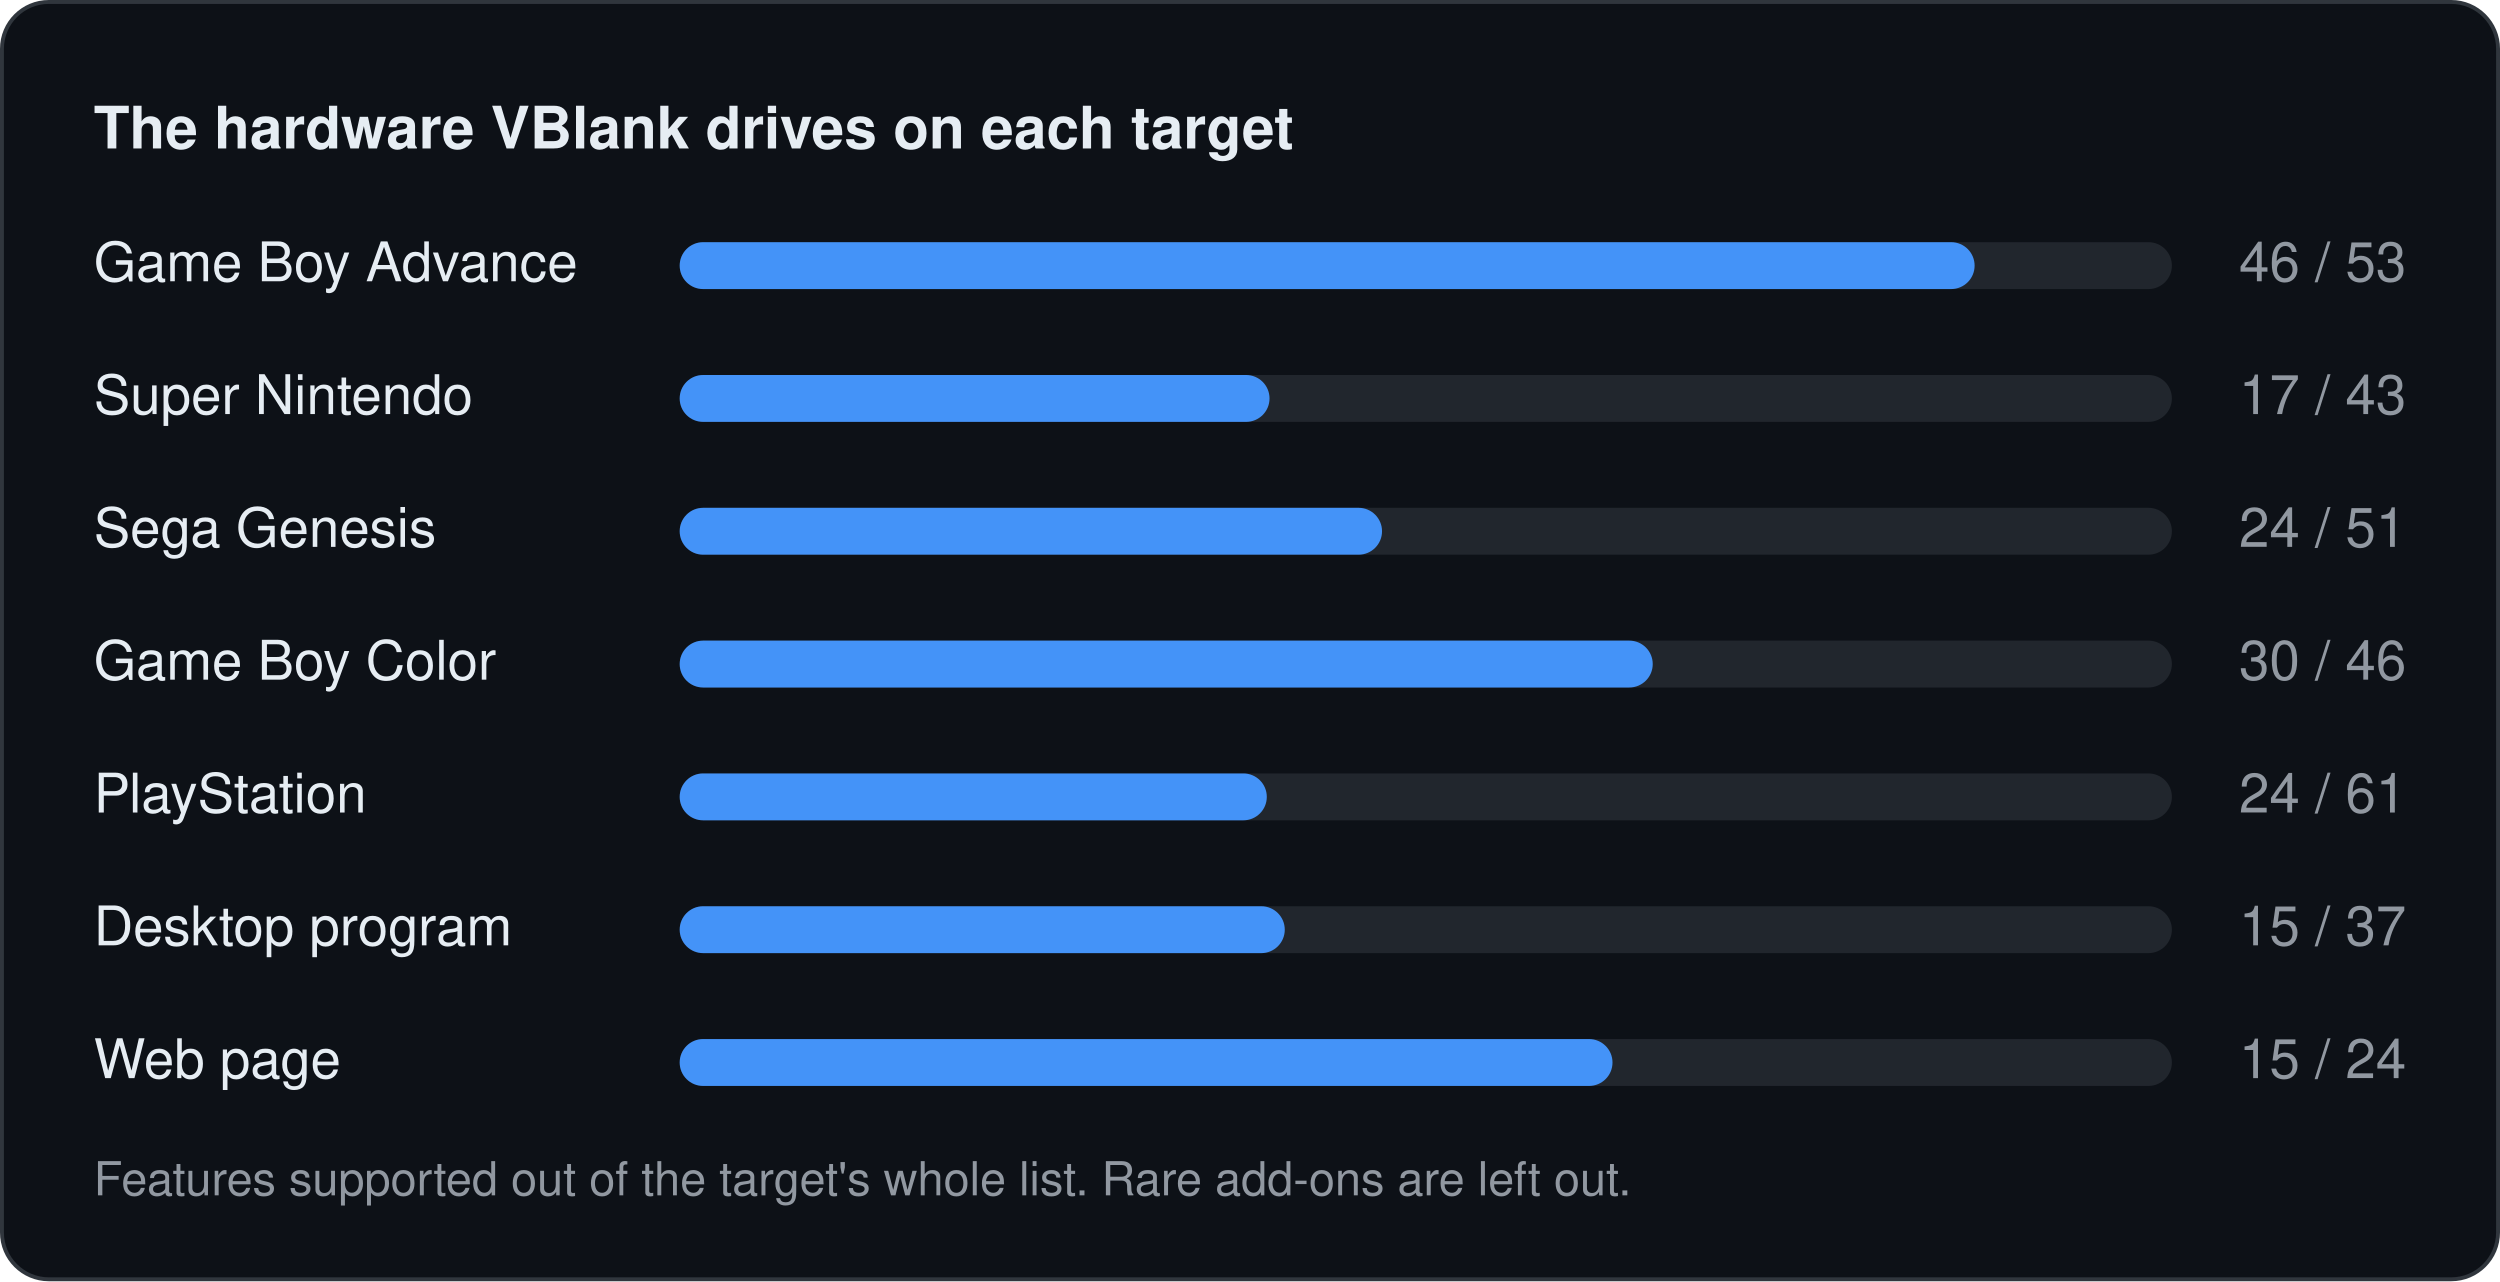
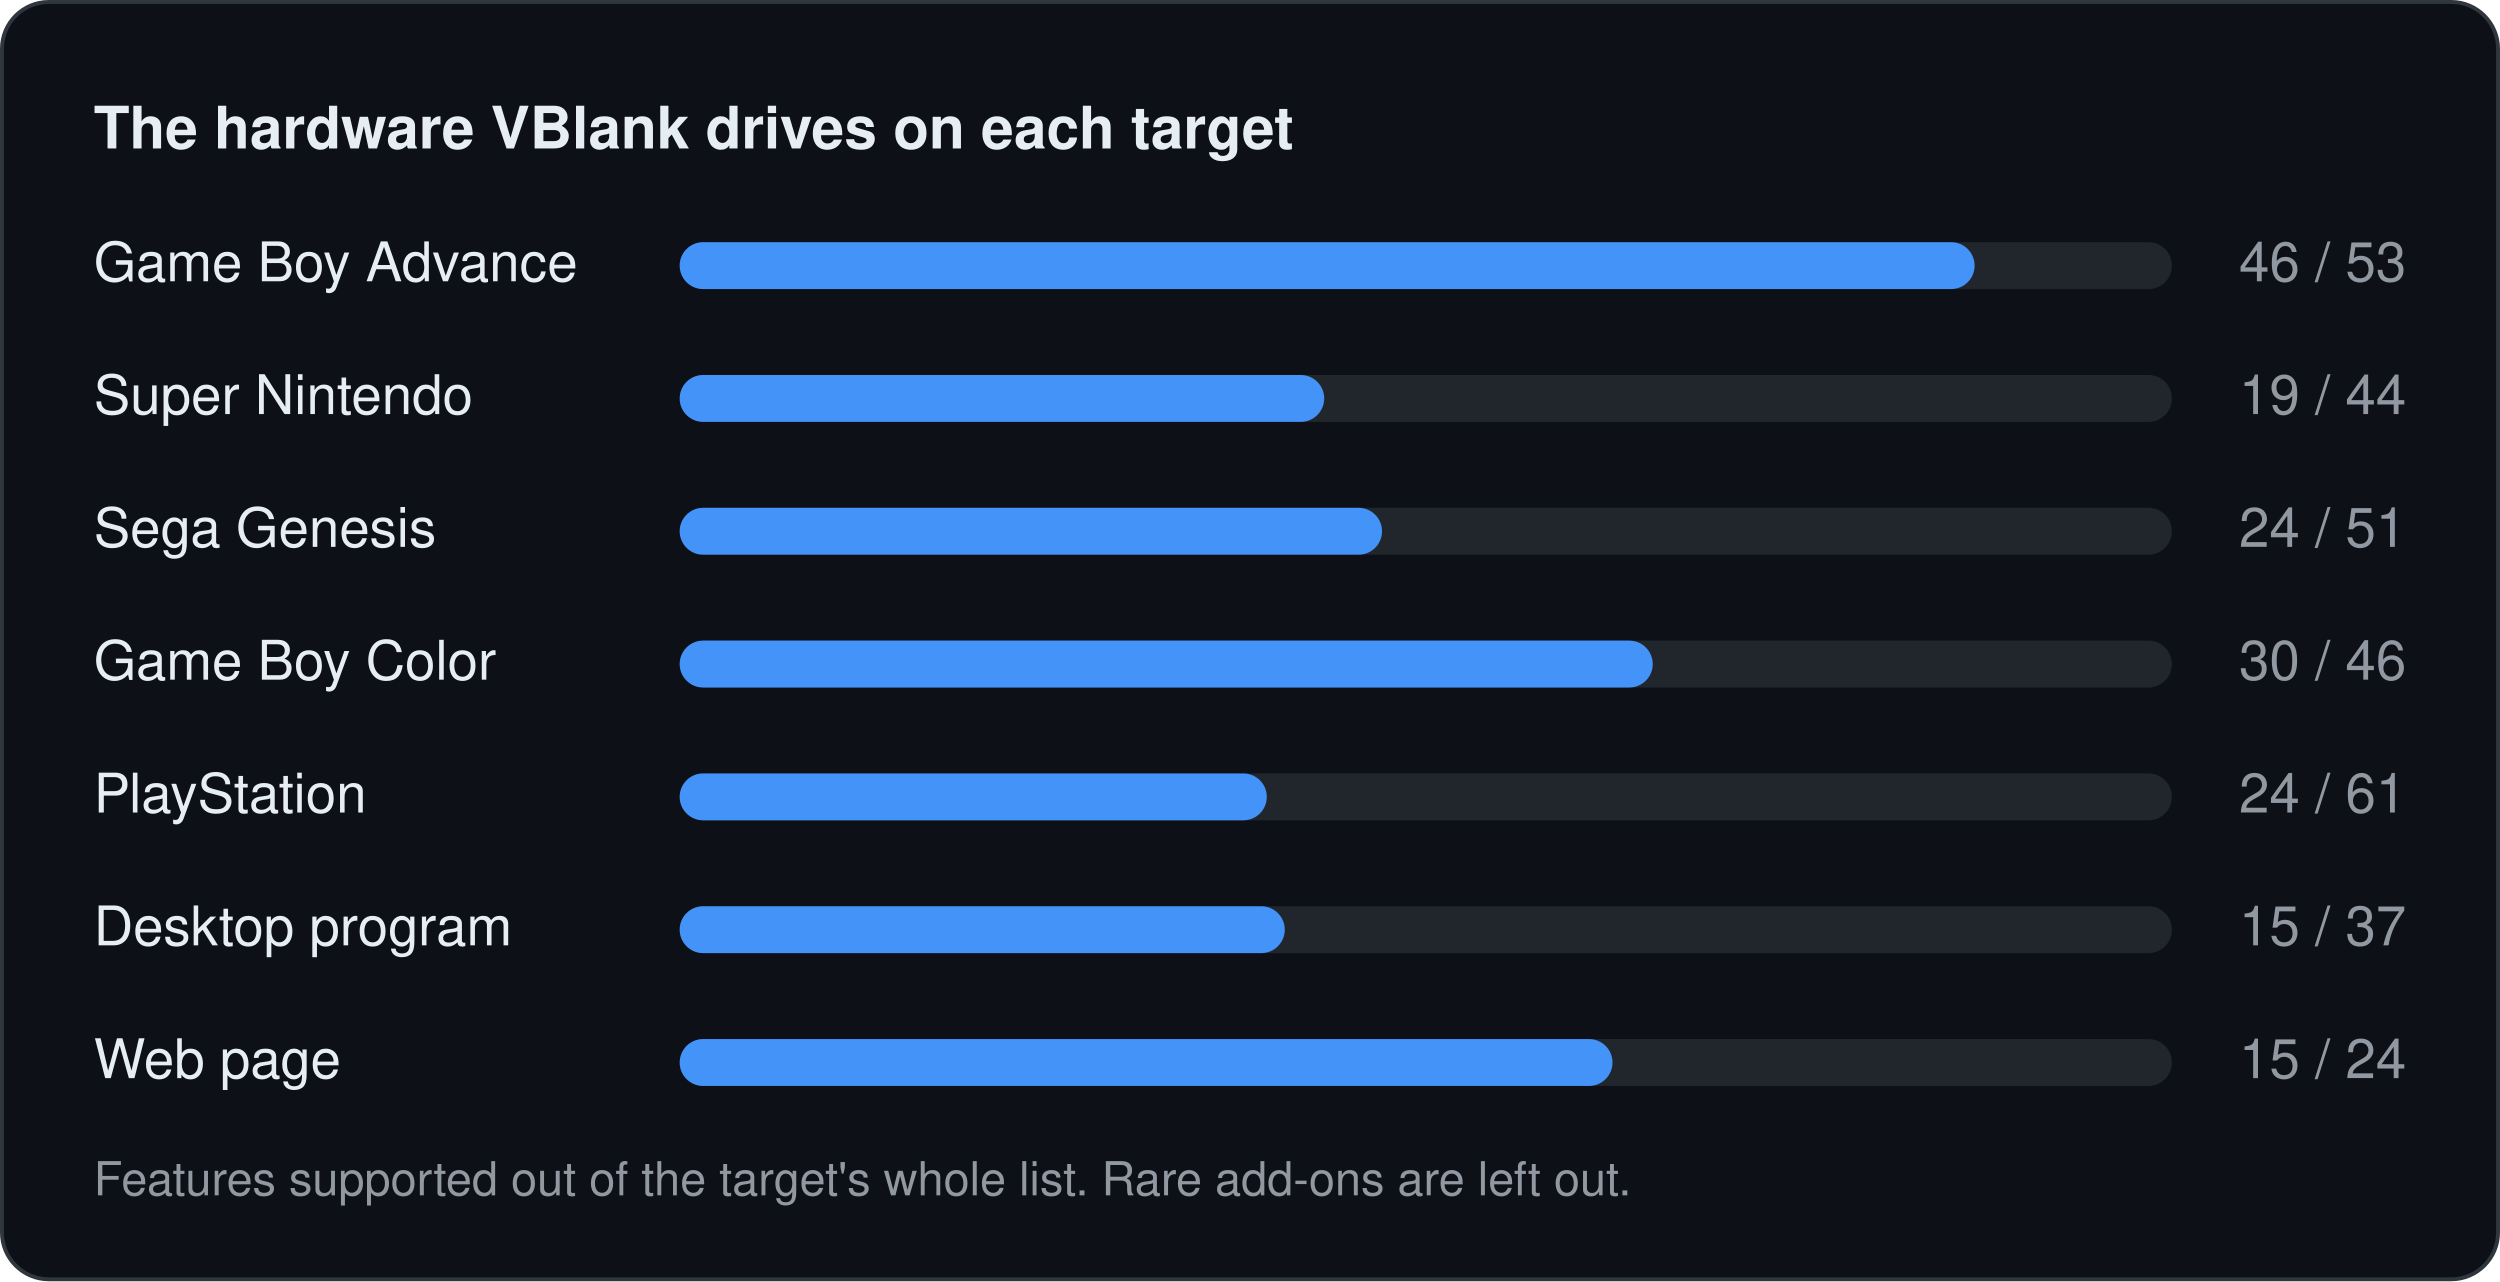
<svg xmlns="http://www.w3.org/2000/svg" width="640" height="328" viewBox="0 0 640 328" font-family="-apple-system, BlinkMacSystemFont, 'Segoe UI', Helvetica, Arial, sans-serif">
  <rect x="0.5" y="0.5" width="639" height="327" rx="12" fill="#0d1117" stroke="#30363d" />
  <text x="24" y="38" fill="#e6edf3" font-size="15" font-weight="600">The hardware VBlank drives on each target</text>
  <text x="24" y="72" fill="#e6edf3" font-size="14">Game Boy Advance</text>
  <rect x="174" y="62" width="382" height="12" rx="6" fill="#21262d" />
  <rect x="174" y="62" width="331.5" height="12" rx="6" fill="#4493f8" />
  <text x="616" y="72" fill="#9198a1" font-size="14" text-anchor="end">46 / 53</text>
  <text x="24" y="106" fill="#e6edf3" font-size="14">Super Nintendo</text>
  <rect x="174" y="96" width="382" height="12" rx="6" fill="#21262d" />
-   <rect x="174" y="96" width="151.0" height="12" rx="6" fill="#4493f8" />
-   <text x="616" y="106" fill="#9198a1" font-size="14" text-anchor="end">17 / 43</text>
+   <rect x="174" y="96" width="165.0" height="12" rx="6" fill="#4493f8" />
+   <text x="616" y="106" fill="#9198a1" font-size="14" text-anchor="end">19 / 44</text>
  <text x="24" y="140" fill="#e6edf3" font-size="14">Sega Genesis</text>
  <rect x="174" y="130" width="382" height="12" rx="6" fill="#21262d" />
  <rect x="174" y="130" width="179.8" height="12" rx="6" fill="#4493f8" />
  <text x="616" y="140" fill="#9198a1" font-size="14" text-anchor="end">24 / 51</text>
  <text x="24" y="174" fill="#e6edf3" font-size="14">Game Boy Color</text>
  <rect x="174" y="164" width="382" height="12" rx="6" fill="#21262d" />
  <rect x="174" y="164" width="249.1" height="12" rx="6" fill="#4493f8" />
  <text x="616" y="174" fill="#9198a1" font-size="14" text-anchor="end">30 / 46</text>
  <text x="24" y="208" fill="#e6edf3" font-size="14">PlayStation</text>
  <rect x="174" y="198" width="382" height="12" rx="6" fill="#21262d" />
  <rect x="174" y="198" width="150.3" height="12" rx="6" fill="#4493f8" />
  <text x="616" y="208" fill="#9198a1" font-size="14" text-anchor="end">24 / 61</text>
  <text x="24" y="242" fill="#e6edf3" font-size="14">Desktop program</text>
  <rect x="174" y="232" width="382" height="12" rx="6" fill="#21262d" />
  <rect x="174" y="232" width="154.9" height="12" rx="6" fill="#4493f8" />
  <text x="616" y="242" fill="#9198a1" font-size="14" text-anchor="end">15 / 37</text>
  <text x="24" y="276" fill="#e6edf3" font-size="14">Web page</text>
  <rect x="174" y="266" width="382" height="12" rx="6" fill="#21262d" />
  <rect x="174" y="266" width="238.8" height="12" rx="6" fill="#4493f8" />
  <text x="616" y="276" fill="#9198a1" font-size="14" text-anchor="end">15 / 24</text>
  <text x="24" y="306" fill="#9198a1" font-size="12">Features supported out of the target's whole list. Rare add-ons are left out.</text>
</svg>
